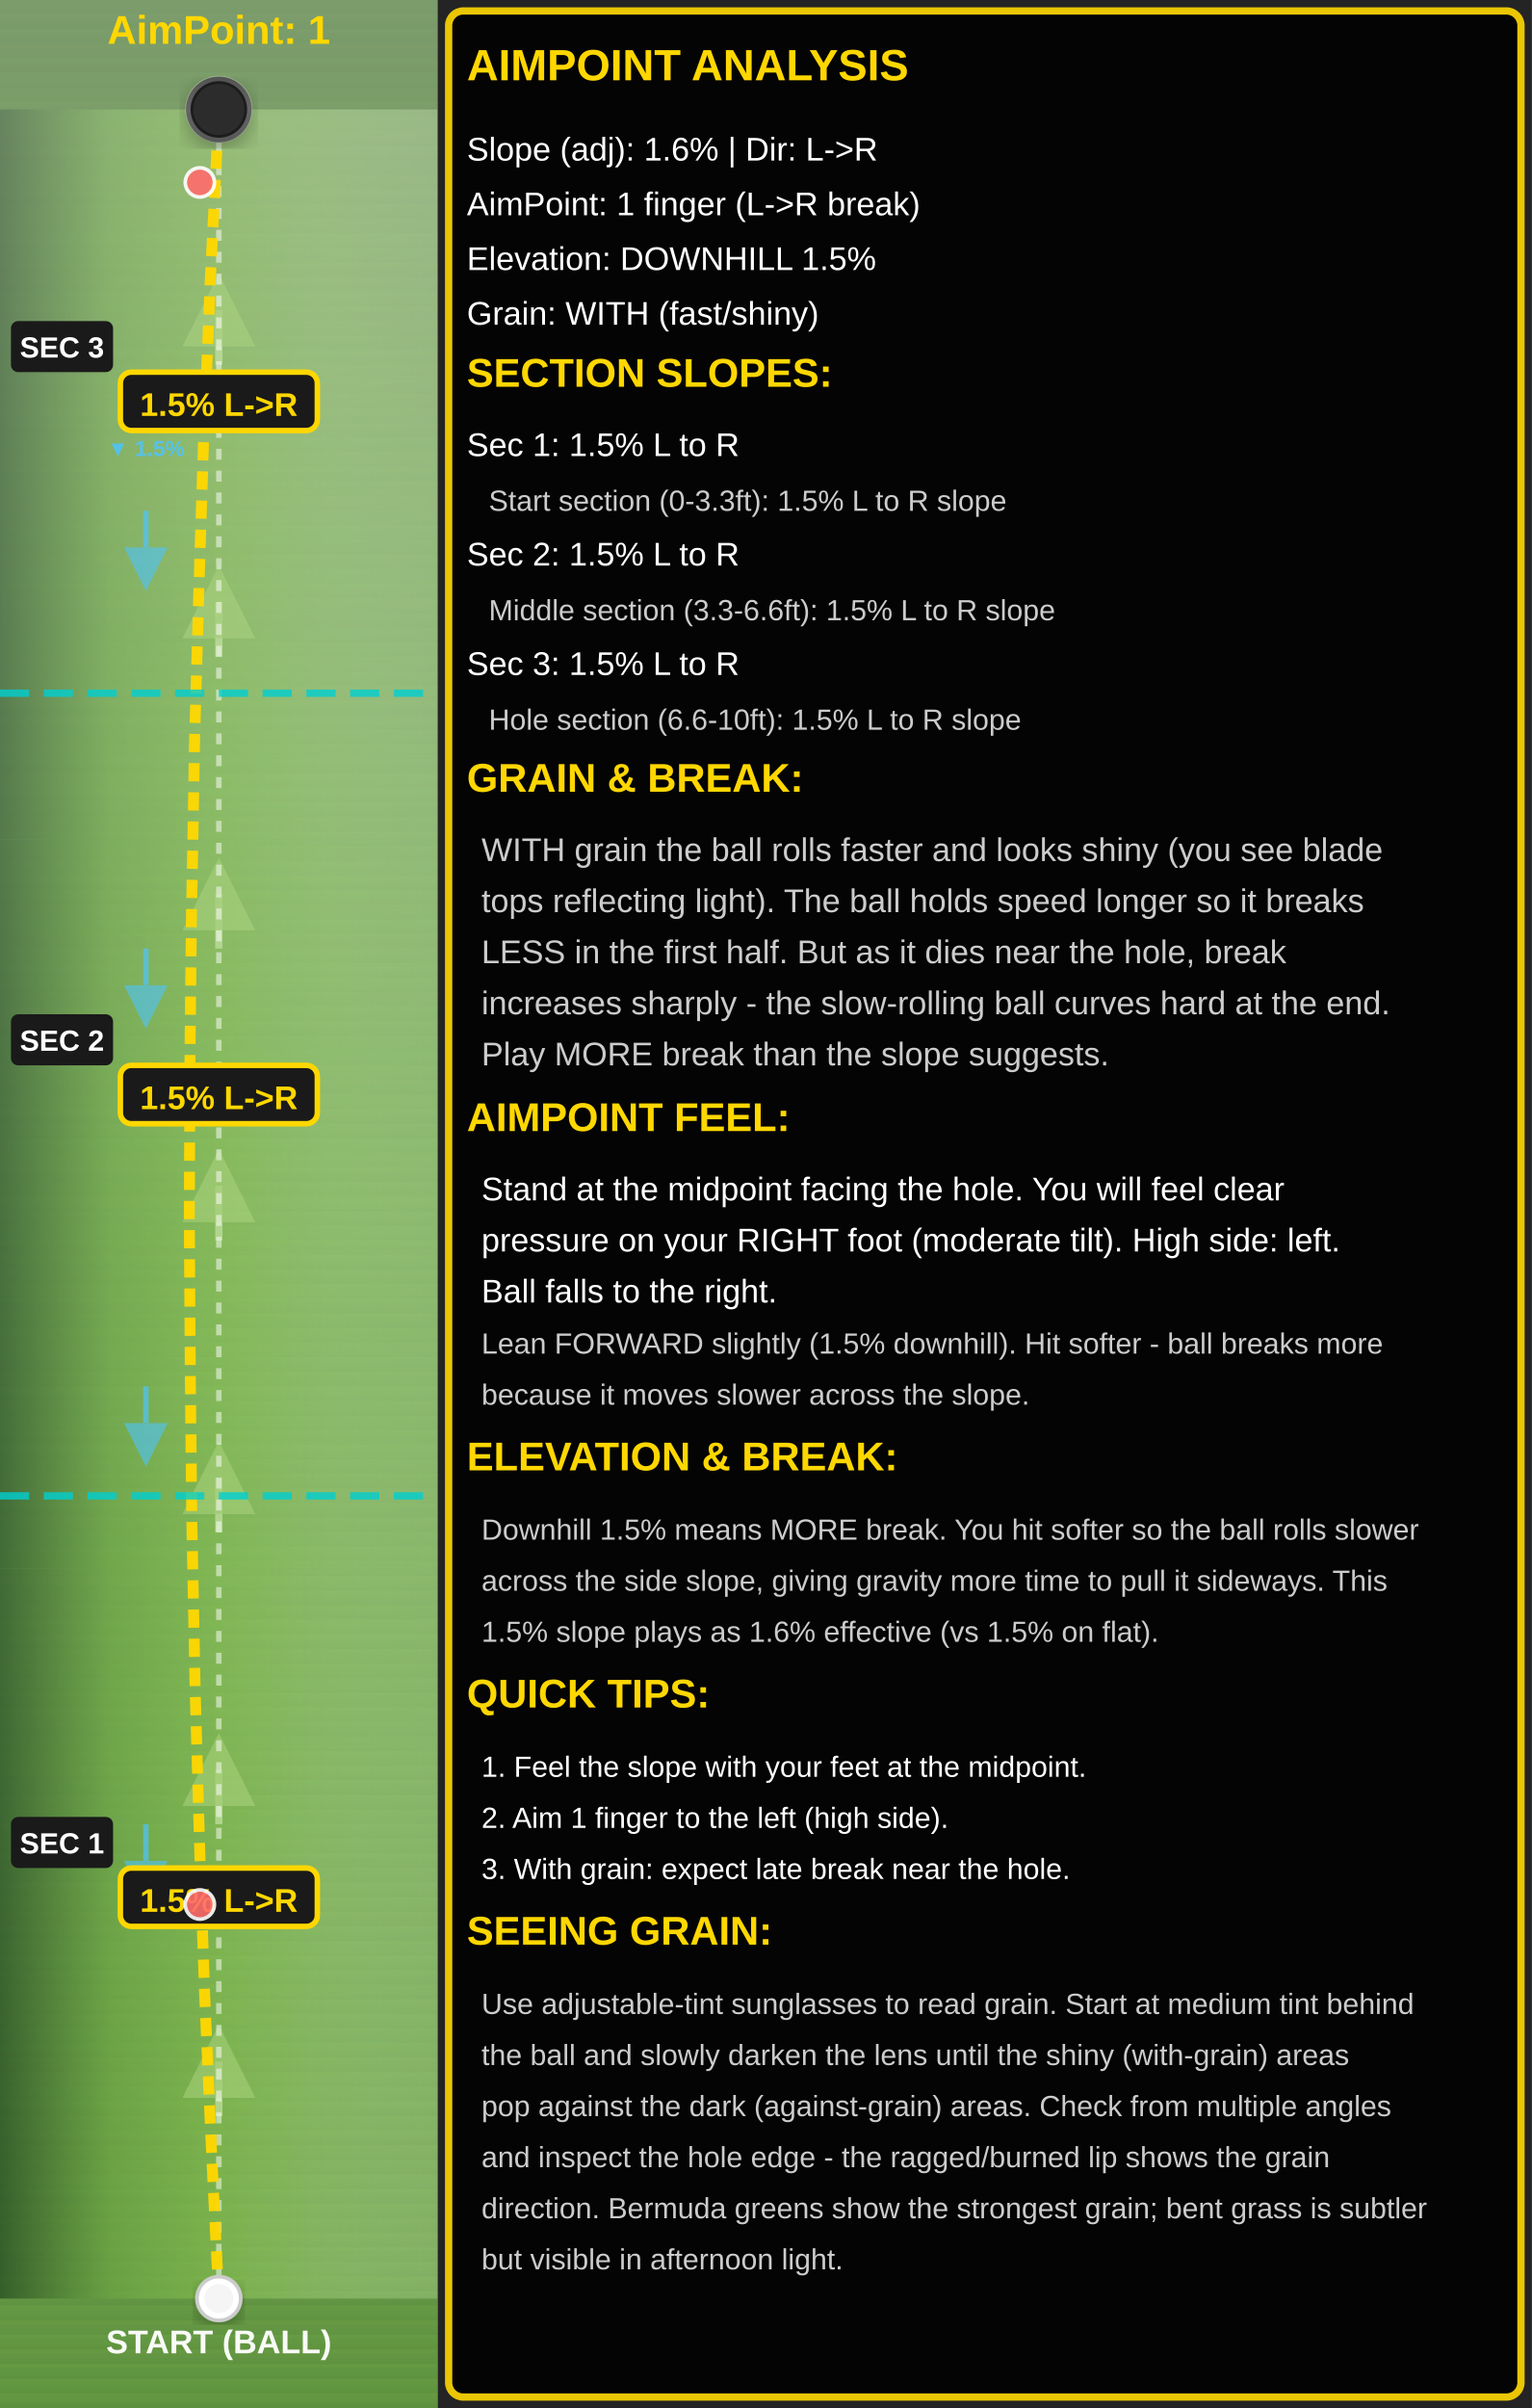
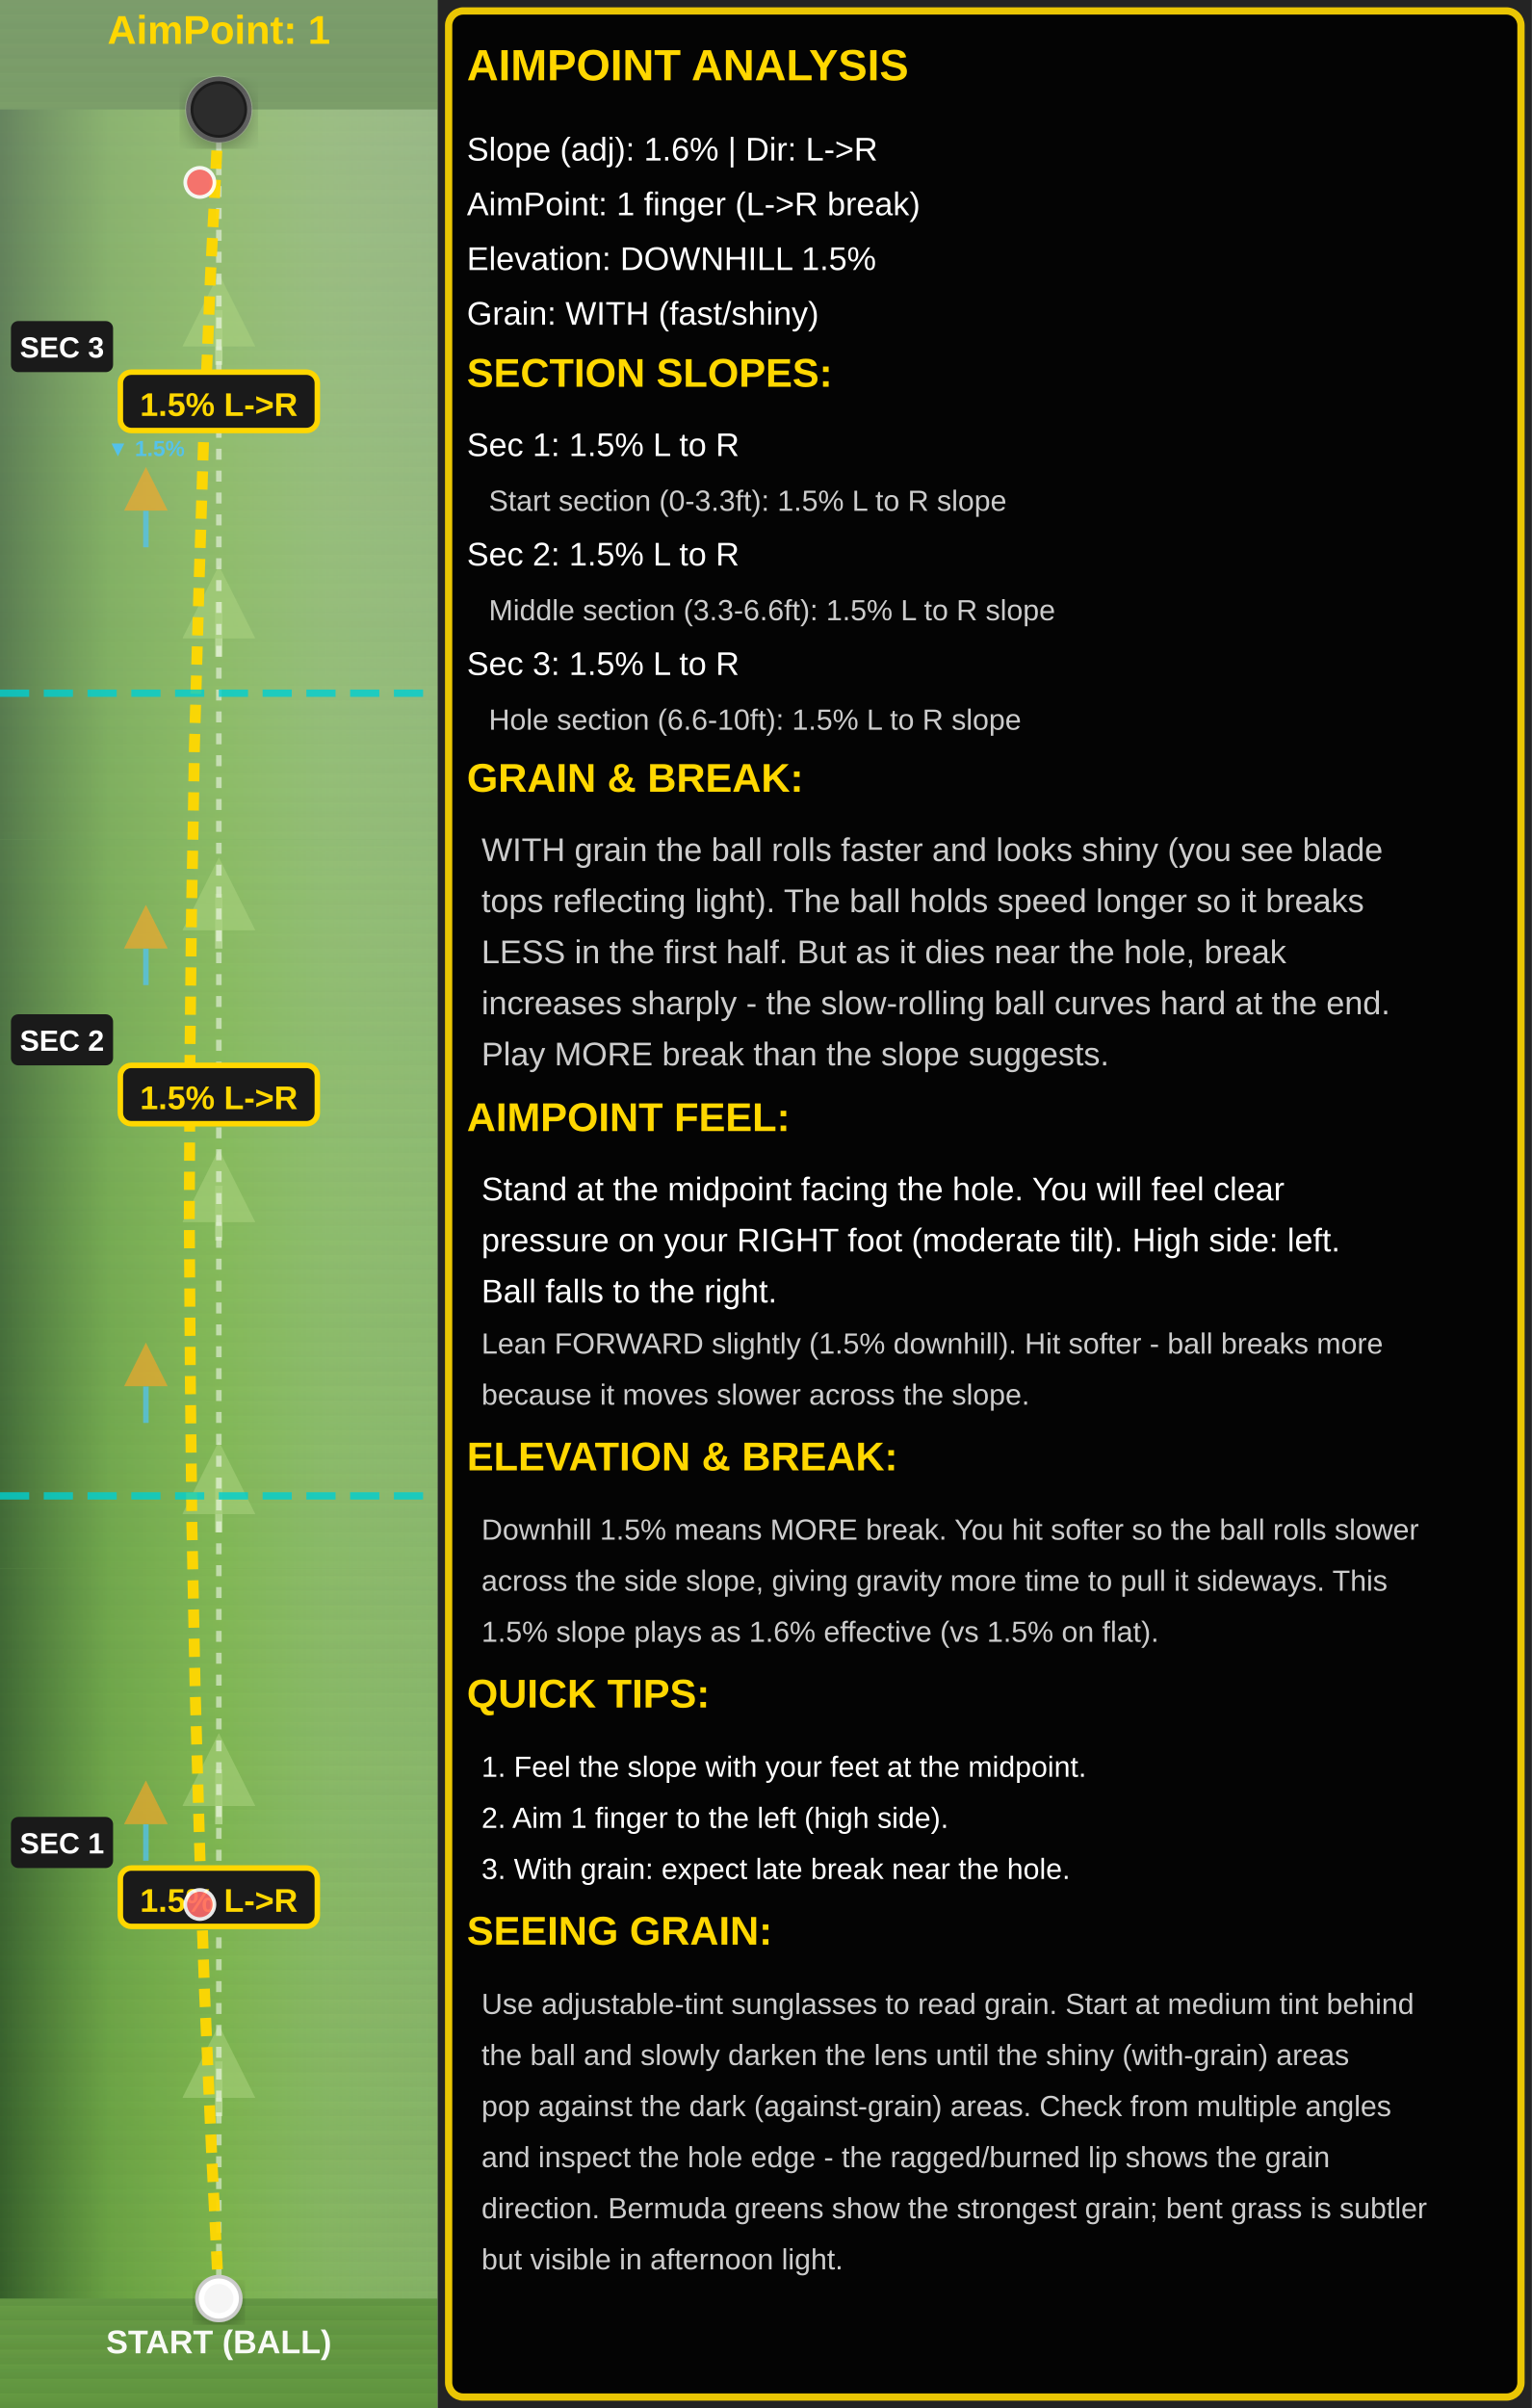
<svg xmlns="http://www.w3.org/2000/svg" width="420" height="660">
  <defs>
    <linearGradient id="baseGreen" x1="0%" y1="0%" x2="0%" y2="100%">
      <stop offset="0%" style="stop-color:#689F38;stop-opacity:1" />
      <stop offset="50%" style="stop-color:#558B2F;stop-opacity:1" />
      <stop offset="100%" style="stop-color:#4A7C27;stop-opacity:1" />
    </linearGradient>
    <linearGradient id="grainGradient" x1="0%" y1="0%" x2="0%" y2="100%">
      <stop offset="0%" style="stop-color:#E8F5E9;stop-opacity:0.6" />
      <stop offset="30%" style="stop-color:#C8E6C9;stop-opacity:0.5" />
      <stop offset="60%" style="stop-color:#A5D6A7;stop-opacity:0.35" />
      <stop offset="100%" style="stop-color:#81C784;stop-opacity:0.2" />
    </linearGradient>
    <linearGradient id="elevationGradient" x1="0%" y1="0%" x2="0%" y2="100%">
      <stop offset="0%" style="stop-color:#1B3D14;stop-opacity:0.75" />
      <stop offset="50%" style="stop-color:#689F38;stop-opacity:0.49" />
      <stop offset="100%" style="stop-color:#AED581;stop-opacity:0.22" />
    </linearGradient>
    <linearGradient id="breakGradientSec1" x1="0%" y1="0%" x2="100%" y2="0%">
      <stop offset="0%" style="stop-color:#1B3D14;stop-opacity:0.79" />
      <stop offset="25%" style="stop-color:#689F38;stop-opacity:0.682" />
      <stop offset="50%" style="stop-color:#8BC34A;stop-opacity:0.574" />
      <stop offset="75%" style="stop-color:#AED581;stop-opacity:0.466" />
      <stop offset="100%" style="stop-color:#C5E1A5;stop-opacity:0.358" />
    </linearGradient>
    <linearGradient id="breakGradientSec2" x1="0%" y1="0%" x2="100%" y2="0%">
      <stop offset="0%" style="stop-color:#1B3D14;stop-opacity:0.79" />
      <stop offset="25%" style="stop-color:#689F38;stop-opacity:0.682" />
      <stop offset="50%" style="stop-color:#8BC34A;stop-opacity:0.574" />
      <stop offset="75%" style="stop-color:#AED581;stop-opacity:0.466" />
      <stop offset="100%" style="stop-color:#C5E1A5;stop-opacity:0.358" />
    </linearGradient>
    <linearGradient id="breakGradientSec3" x1="0%" y1="0%" x2="100%" y2="0%">
      <stop offset="0%" style="stop-color:#1B3D14;stop-opacity:0.79" />
      <stop offset="25%" style="stop-color:#689F38;stop-opacity:0.682" />
      <stop offset="50%" style="stop-color:#8BC34A;stop-opacity:0.574" />
      <stop offset="75%" style="stop-color:#AED581;stop-opacity:0.466" />
      <stop offset="100%" style="stop-color:#C5E1A5;stop-opacity:0.358" />
    </linearGradient>
    <linearGradient id="holeGrainGradient" x1="50%" y1="0%" x2="50%" y2="100%">
      <stop offset="0%" style="stop-color:#FFFFFF;stop-opacity:0.3" />
      <stop offset="50%" style="stop-color:#CCCCCC;stop-opacity:0.5" />
      <stop offset="100%" style="stop-color:#999999;stop-opacity:0.6" />
    </linearGradient>
    <filter id="shadow">
      <feDropShadow dx="0" dy="2" stdDeviation="3" flood-opacity="0.3" />
    </filter>
    <marker id="arrowhead-grain" markerWidth="10" markerHeight="10" refX="5" refY="5" orient="auto">
      <polygon points="0,0 10,5 0,10" fill="#AED581" opacity="0.7" />
    </marker>
    <marker id="arrowhead-elev-up" markerWidth="8" markerHeight="8" refX="4" refY="8" orient="0">
      <polygon points="4,0 8,8 0,8" fill="#FFA726" opacity="0.85" />
    </marker>
    <marker id="arrowhead-elev-down" markerWidth="8" markerHeight="8" refX="4" refY="0" orient="0">
      <polygon points="0,0 8,0 4,8" fill="#4FC3F7" opacity="0.85" />
    </marker>
    <pattern id="grassTexture" x="0" y="0" width="4" height="4" patternUnits="userSpaceOnUse">
      <rect width="4" height="4" fill="url(#baseGreen)" opacity="0.95" />
      <line x1="0" y1="2" x2="4" y2="2" stroke="#5A9B3F" stroke-width="0.5" opacity="0.3" />
    </pattern>
  </defs>
  <rect width="120" height="660" fill="url(#baseGreen)" />
  <rect width="120" height="660" fill="url(#grassTexture)" opacity="0.3" />
  <rect width="120" height="660" fill="url(#elevationGradient)" opacity="0.7" />
  <rect x="0" y="430.0" width="120" height="200.0" fill="url(#breakGradientSec1)" opacity="1.0" />
  <rect x="0" y="230.0" width="120" height="200.0" fill="url(#breakGradientSec2)" opacity="1.0" />
  <rect x="0" y="30" width="120" height="200.0" fill="url(#breakGradientSec3)" opacity="1.0" />
  <rect width="120" height="660" fill="url(#grainGradient)" opacity="0.6" />
  <line x1="60.0" y1="100" x2="60.0" y2="85" stroke="#C5E1A5" stroke-width="2" opacity="0.7" marker-end="url(#arrowhead-grain)" />
  <line x1="60.0" y1="180" x2="60.0" y2="165" stroke="#C5E1A5" stroke-width="2" opacity="0.7" marker-end="url(#arrowhead-grain)" />
  <line x1="60.0" y1="260" x2="60.0" y2="245" stroke="#C5E1A5" stroke-width="2" opacity="0.7" marker-end="url(#arrowhead-grain)" />
  <line x1="60.0" y1="340" x2="60.0" y2="325" stroke="#C5E1A5" stroke-width="2" opacity="0.7" marker-end="url(#arrowhead-grain)" />
  <line x1="60.0" y1="420" x2="60.0" y2="405" stroke="#C5E1A5" stroke-width="2" opacity="0.7" marker-end="url(#arrowhead-grain)" />
  <line x1="60.0" y1="500" x2="60.0" y2="485" stroke="#C5E1A5" stroke-width="2" opacity="0.7" marker-end="url(#arrowhead-grain)" />
  <line x1="60.0" y1="580" x2="60.0" y2="565" stroke="#C5E1A5" stroke-width="2" opacity="0.7" marker-end="url(#arrowhead-grain)" />
-   <line x1="40.0" y1="140" x2="40.0" y2="150" stroke="#4FC3F7" stroke-width="1.5" opacity="0.72" marker-end="url(#arrowhead-elev-down)" />
-   <line x1="40.0" y1="260" x2="40.0" y2="270" stroke="#4FC3F7" stroke-width="1.5" opacity="0.72" marker-end="url(#arrowhead-elev-down)" />
-   <line x1="40.0" y1="380" x2="40.0" y2="390" stroke="#4FC3F7" stroke-width="1.5" opacity="0.72" marker-end="url(#arrowhead-elev-down)" />
-   <line x1="40.0" y1="500" x2="40.0" y2="510" stroke="#4FC3F7" stroke-width="1.5" opacity="0.72" marker-end="url(#arrowhead-elev-down)" />
+   <line x1="40.0" y1="150" x2="40.0" y2="140" stroke="#4FC3F7" stroke-width="1.5" opacity="0.72" marker-end="url(#arrowhead-elev-up)" />
+   <line x1="40.0" y1="270" x2="40.0" y2="260" stroke="#4FC3F7" stroke-width="1.5" opacity="0.72" marker-end="url(#arrowhead-elev-up)" />
+   <line x1="40.0" y1="390" x2="40.0" y2="380" stroke="#4FC3F7" stroke-width="1.5" opacity="0.72" marker-end="url(#arrowhead-elev-up)" />
+   <line x1="40.0" y1="510" x2="40.0" y2="500" stroke="#4FC3F7" stroke-width="1.5" opacity="0.72" marker-end="url(#arrowhead-elev-up)" />
  <text x="40.0" y="125" font-family="Arial, sans-serif" font-size="6" fill="#4FC3F7" text-anchor="middle" font-weight="bold" opacity="0.9">▼ 1.5%</text>
  <line x1="60.0" y1="630" x2="60.0" y2="30.0" stroke="#FFFFFF" stroke-width="1.5" stroke-dasharray="3,3" opacity="0.5" />
  <path d="M 60.0 630.0 C 59.4 617.5, 58.7 604.6, 58.1 592.0 C 57.4 577.0, 56.8 561.5, 56.1 546.5 C 55.7 533.9, 55.2 521.0, 54.8 508.5 C 54.4 493.4, 53.9 477.9, 53.5 462.9 C 53.2 447.9, 52.9 432.4, 52.6 417.3 C 52.5 404.8, 52.3 391.9, 52.2 379.4 C 52.1 364.3, 52.0 348.8, 51.9 333.8 C 52.0 318.8, 52.0 303.3, 52.1 288.2 C 52.2 275.7, 52.4 262.8, 52.5 250.3 C 52.8 235.2, 53.1 219.7, 53.3 204.7 C 53.7 189.6, 54.2 174.2, 54.6 159.1 C 55.0 146.6, 55.4 133.7, 55.8 121.1 C 56.5 106.1, 57.1 90.6, 57.7 75.6 C 58.5 60.5, 59.3 45.0, 60.0 30.0" stroke="#FFD700" stroke-width="3" fill="none" stroke-dasharray="5,3" opacity="0.95" />
  <line x1="0" y1="410.0" x2="120" y2="410.0" stroke="#00CED1" stroke-width="2" opacity="0.8" stroke-dasharray="8,4" />
  <line x1="0" y1="190.0" x2="120" y2="190.0" stroke="#00CED1" stroke-width="2" opacity="0.8" stroke-dasharray="8,4" />
  <rect x="3" y="498.0" width="28" height="14" fill="#1A1A1A" rx="2" />
  <text x="17" y="508.0" font-family="Arial, sans-serif" font-size="8" fill="#FFFFFF" text-anchor="middle" font-weight="bold">SEC 1</text>
  <rect x="33.0" y="512.0" width="54" height="16" fill="#1A1A1A" rx="3" stroke="#FFD700" stroke-width="1.5" />
  <text x="60.0" y="524.0" font-family="Arial, sans-serif" font-size="9" fill="#FFD700" text-anchor="middle" font-weight="bold">1.5% L-&gt;R</text>
  <rect x="3" y="278.0" width="28" height="14" fill="#1A1A1A" rx="2" />
  <text x="17" y="288.0" font-family="Arial, sans-serif" font-size="8" fill="#FFFFFF" text-anchor="middle" font-weight="bold">SEC 2</text>
  <rect x="33.0" y="292.0" width="54" height="16" fill="#1A1A1A" rx="3" stroke="#FFD700" stroke-width="1.5" />
  <text x="60.0" y="304.0" font-family="Arial, sans-serif" font-size="9" fill="#FFD700" text-anchor="middle" font-weight="bold">1.5% L-&gt;R</text>
  <rect x="3" y="88.0" width="28" height="14" fill="#1A1A1A" rx="2" />
  <text x="17" y="98.0" font-family="Arial, sans-serif" font-size="8" fill="#FFFFFF" text-anchor="middle" font-weight="bold">SEC 3</text>
  <rect x="33.0" y="102.0" width="54" height="16" fill="#1A1A1A" rx="3" stroke="#FFD700" stroke-width="1.5" />
  <text x="60.0" y="114.0" font-family="Arial, sans-serif" font-size="9" fill="#FFD700" text-anchor="middle" font-weight="bold">1.5% L-&gt;R</text>
  <circle cx="54.791" cy="522" r="4" fill="#FF6B6B" opacity="0.9" stroke="#FFFFFF" stroke-width="1" />
  <circle cx="54.791" cy="50" r="4" fill="#FF6B6B" opacity="0.9" stroke="#FFFFFF" stroke-width="1" />
  <text x="60.0" y="12" font-family="Arial, sans-serif" font-size="11" fill="#FFD700" text-anchor="middle" font-weight="bold">AimPoint: 1</text>
  <circle cx="60.0" cy="30.0" r="9" fill="#1A1A1A" filter="url(#shadow)" />
  <circle cx="60.0" cy="30.0" r="7" fill="#2C2C2C" />
  <circle cx="60.0" cy="30.0" r="8.5" fill="none" stroke="url(#holeGrainGradient)" stroke-width="1.5" opacity="0.8" />
  <circle cx="60.0" cy="630" r="6" fill="#FFFFFF" stroke="#CCCCCC" stroke-width="1" filter="url(#shadow)" />
  <circle cx="60.0" cy="630" r="4" fill="#F5F5F5" />
  <text x="60.0" y="645" font-family="Arial, sans-serif" font-size="9" fill="#FFFFFF" text-anchor="middle" font-weight="bold" opacity="0.95">START (BALL)</text>
  <rect x="120" y="0" width="300" height="660" fill="#1A1A1A" opacity="0.95" />
  <rect x="123" y="3" width="294" height="654" fill="#000000" opacity="0.9" rx="4" stroke="#FFD700" stroke-width="2" />
  <text x="128" y="22" font-family="Arial, sans-serif" font-size="12" fill="#FFD700" font-weight="bold">AIMPOINT ANALYSIS</text>
  <text x="128" y="44" font-family="Arial, sans-serif" font-size="9" fill="#FFFFFF">Slope (adj): 1.6%  |  Dir: L-&gt;R</text>
  <text x="128" y="59" font-family="Arial, sans-serif" font-size="9" fill="#FFFFFF">AimPoint: 1 finger (L-&gt;R break)</text>
  <text x="128" y="74" font-family="Arial, sans-serif" font-size="9" fill="#FFFFFF">Elevation: DOWNHILL 1.5%</text>
  <text x="128" y="89" font-family="Arial, sans-serif" font-size="9" fill="#FFFFFF">Grain: WITH (fast/shiny)</text>
  <text x="128" y="106" font-family="Arial, sans-serif" font-size="11" fill="#FFD700" font-weight="bold">SECTION SLOPES:</text>
  <text x="128" y="125" font-family="Arial, sans-serif" font-size="9" fill="#FFFFFF">Sec 1: 1.5% L to R</text>
  <text x="134" y="140" font-family="Arial, sans-serif" font-size="8" fill="#CCCCCC">Start section (0-3.3ft): 1.5% L to R slope</text>
  <text x="128" y="155" font-family="Arial, sans-serif" font-size="9" fill="#FFFFFF">Sec 2: 1.5% L to R</text>
  <text x="134" y="170" font-family="Arial, sans-serif" font-size="8" fill="#CCCCCC">Middle section (3.3-6.6ft): 1.5% L to R slope</text>
  <text x="128" y="185" font-family="Arial, sans-serif" font-size="9" fill="#FFFFFF">Sec 3: 1.5% L to R</text>
  <text x="134" y="200" font-family="Arial, sans-serif" font-size="8" fill="#CCCCCC">Hole section (6.6-10ft): 1.5% L to R slope</text>
  <text x="128" y="217" font-family="Arial, sans-serif" font-size="11" fill="#FFD700" font-weight="bold">GRAIN &amp; BREAK:</text>
  <text x="132" y="236" font-family="Arial, sans-serif" font-size="9" fill="#CCCCCC">WITH grain the ball rolls faster and looks shiny (you see blade</text>
  <text x="132" y="250" font-family="Arial, sans-serif" font-size="9" fill="#CCCCCC">tops reflecting light). The ball holds speed longer so it breaks</text>
  <text x="132" y="264" font-family="Arial, sans-serif" font-size="9" fill="#CCCCCC">LESS in the first half. But as it dies near the hole, break</text>
  <text x="132" y="278" font-family="Arial, sans-serif" font-size="9" fill="#CCCCCC">increases sharply - the slow-rolling ball curves hard at the end.</text>
  <text x="132" y="292" font-family="Arial, sans-serif" font-size="9" fill="#CCCCCC">Play MORE break than the slope suggests.</text>
  <text x="128" y="310" font-family="Arial, sans-serif" font-size="11" fill="#FFD700" font-weight="bold">AIMPOINT FEEL:</text>
  <text x="132" y="329" font-family="Arial, sans-serif" font-size="9" fill="#FFFFFF">Stand at the midpoint facing the hole. You will feel clear</text>
  <text x="132" y="343" font-family="Arial, sans-serif" font-size="9" fill="#FFFFFF">pressure on your RIGHT foot (moderate tilt). High side: left.</text>
  <text x="132" y="357" font-family="Arial, sans-serif" font-size="9" fill="#FFFFFF">Ball falls to the right.</text>
  <text x="132" y="371" font-family="Arial, sans-serif" font-size="8" fill="#CCCCCC">Lean FORWARD slightly (1.5% downhill). Hit softer - ball breaks more</text>
  <text x="132" y="385" font-family="Arial, sans-serif" font-size="8" fill="#CCCCCC">because it moves slower across the slope.</text>
  <text x="128" y="403" font-family="Arial, sans-serif" font-size="11" fill="#FFD700" font-weight="bold">ELEVATION &amp; BREAK:</text>
  <text x="132" y="422" font-family="Arial, sans-serif" font-size="8" fill="#CCCCCC">Downhill 1.5% means MORE break. You hit softer so the ball rolls slower</text>
  <text x="132" y="436" font-family="Arial, sans-serif" font-size="8" fill="#CCCCCC">across the side slope, giving gravity more time to pull it sideways. This</text>
  <text x="132" y="450" font-family="Arial, sans-serif" font-size="8" fill="#CCCCCC">1.5% slope plays as 1.6% effective (vs 1.5% on flat).</text>
  <text x="128" y="468" font-family="Arial, sans-serif" font-size="11" fill="#FFD700" font-weight="bold">QUICK TIPS:</text>
  <text x="132" y="487" font-family="Arial, sans-serif" font-size="8" fill="#FFFFFF">1. Feel the slope with your feet at the midpoint.</text>
  <text x="132" y="501" font-family="Arial, sans-serif" font-size="8" fill="#FFFFFF">2. Aim 1 finger to the left (high side).</text>
  <text x="132" y="515" font-family="Arial, sans-serif" font-size="8" fill="#FFFFFF">3. With grain: expect late break near the hole.</text>
  <text x="128" y="533" font-family="Arial, sans-serif" font-size="11" fill="#FFD700" font-weight="bold">SEEING GRAIN:</text>
  <text x="132" y="552" font-family="Arial, sans-serif" font-size="8" fill="#CCCCCC">Use adjustable-tint sunglasses to read grain. Start at medium tint behind</text>
  <text x="132" y="566" font-family="Arial, sans-serif" font-size="8" fill="#CCCCCC">the ball and slowly darken the lens until the shiny (with-grain) areas</text>
  <text x="132" y="580" font-family="Arial, sans-serif" font-size="8" fill="#CCCCCC">pop against the dark (against-grain) areas. Check from multiple angles</text>
  <text x="132" y="594" font-family="Arial, sans-serif" font-size="8" fill="#CCCCCC">and inspect the hole edge - the ragged/burned lip shows the grain</text>
  <text x="132" y="608" font-family="Arial, sans-serif" font-size="8" fill="#CCCCCC">direction. Bermuda greens show the strongest grain; bent grass is subtler</text>
  <text x="132" y="622" font-family="Arial, sans-serif" font-size="8" fill="#CCCCCC">but visible in afternoon light.</text>
</svg>
